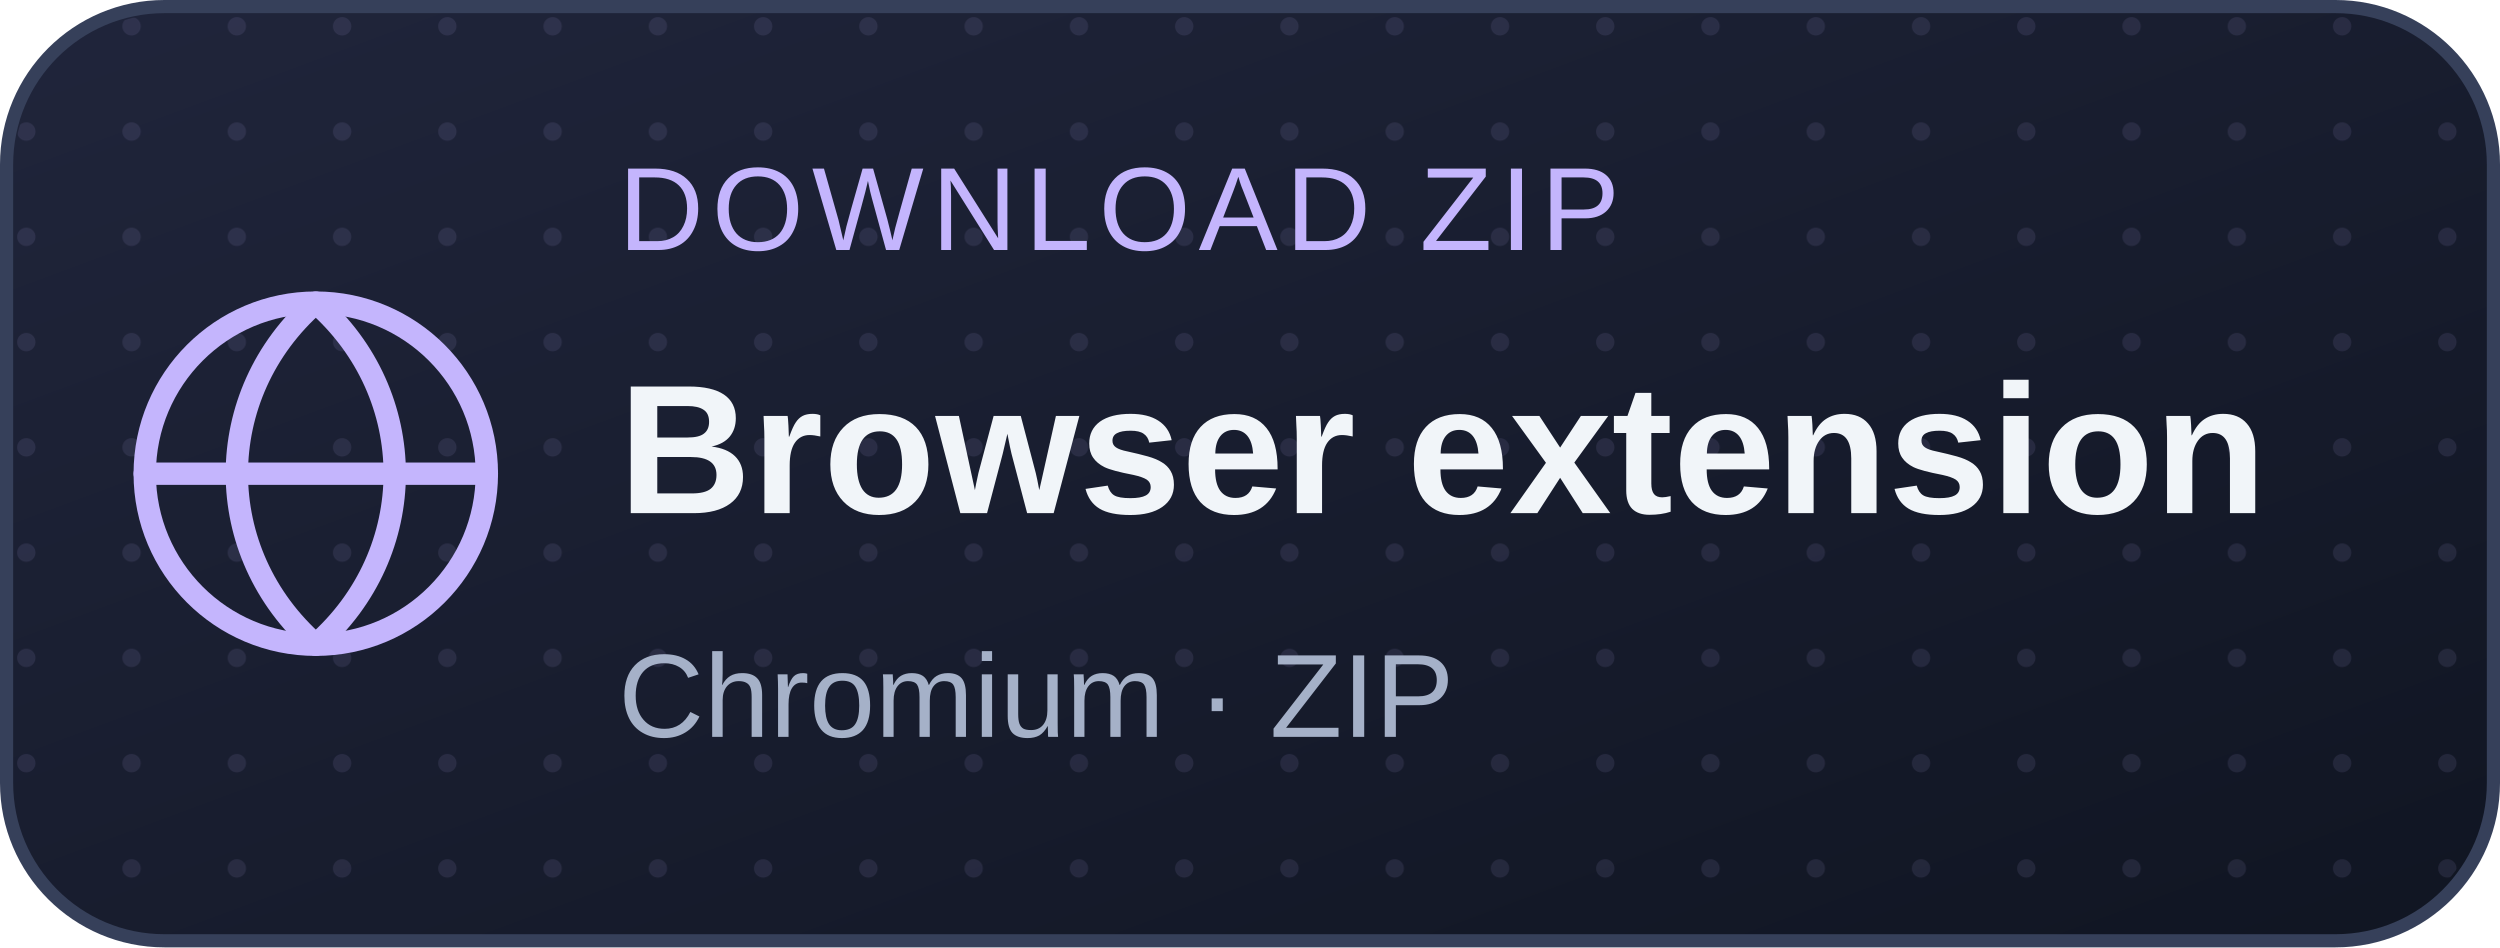
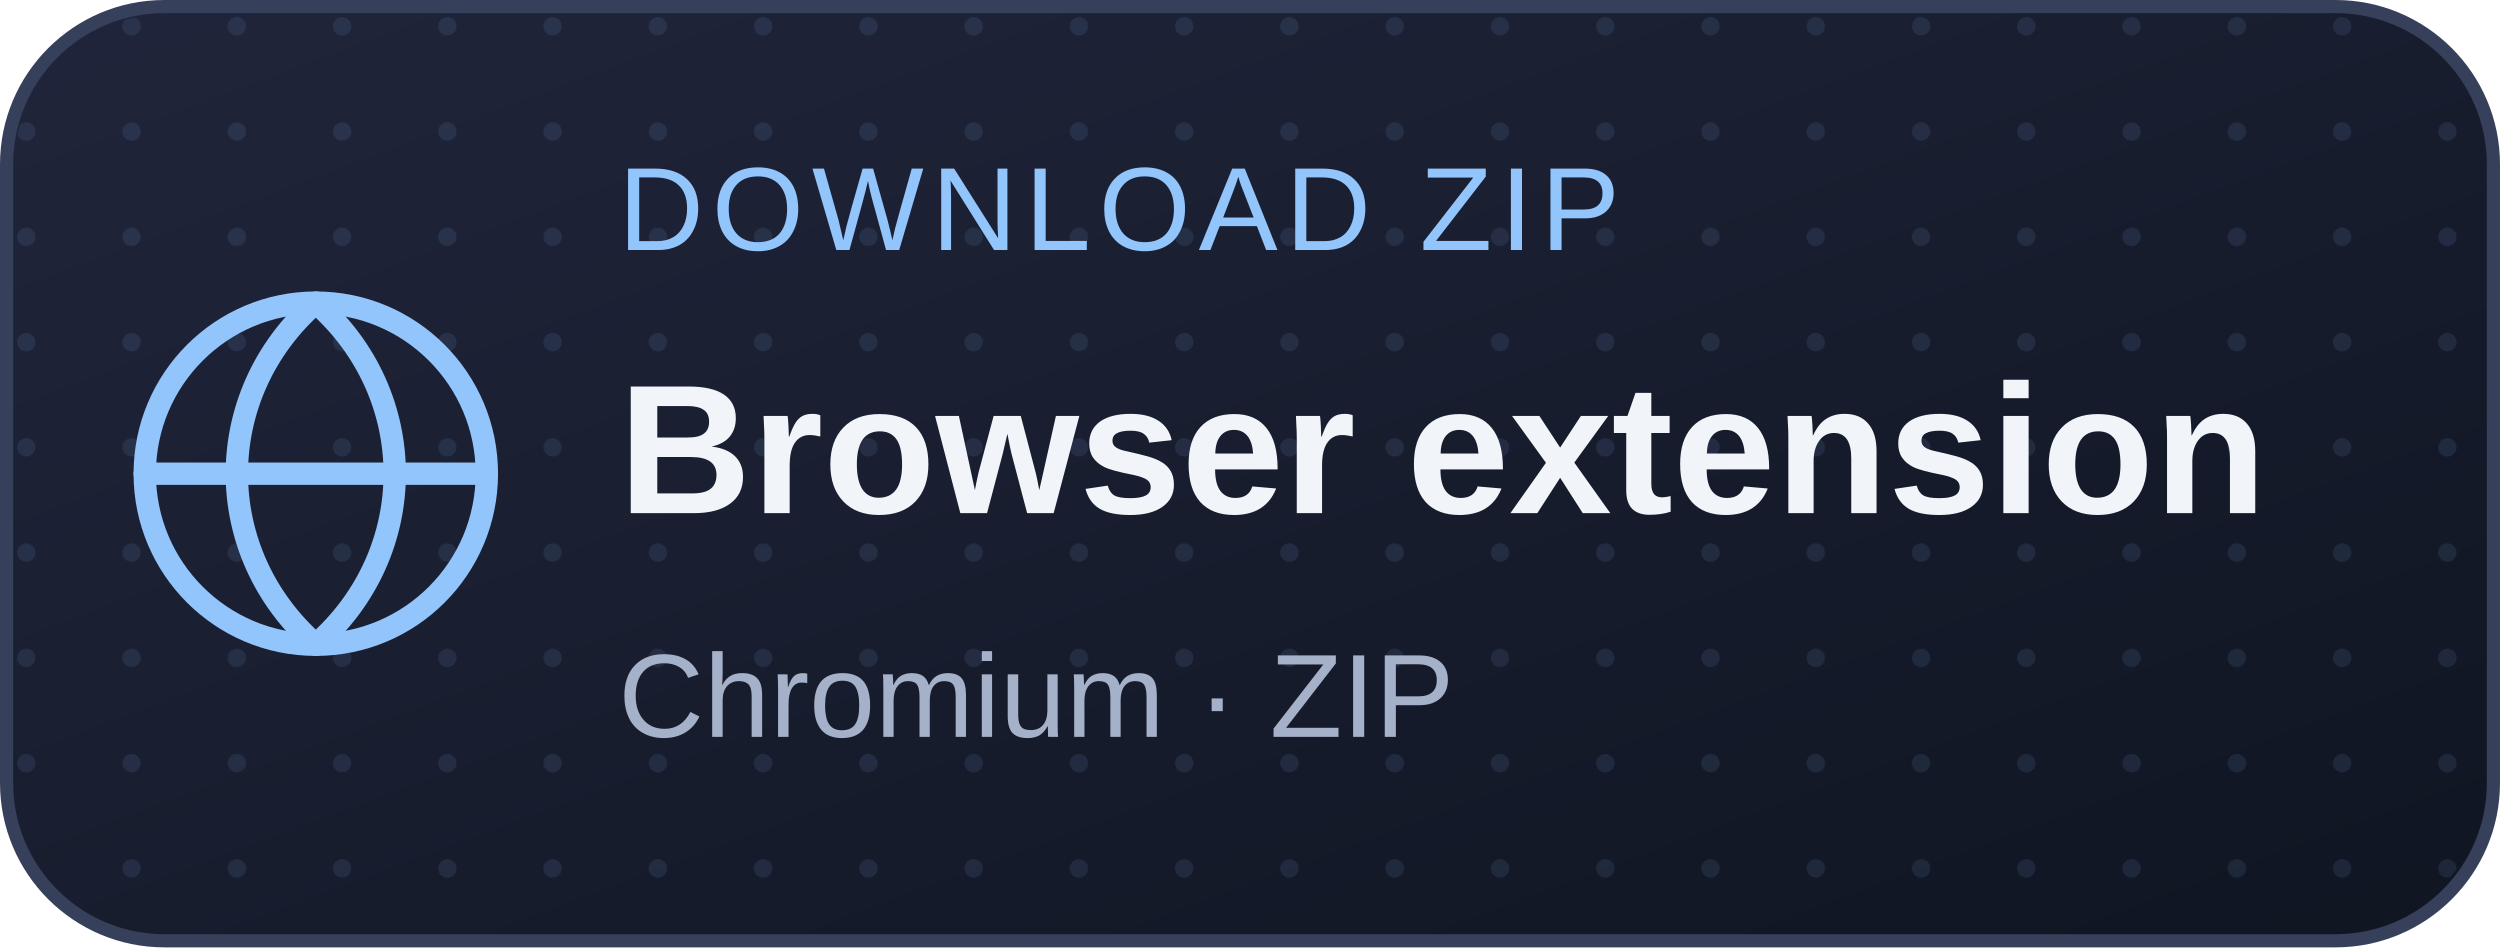
<svg xmlns="http://www.w3.org/2000/svg" width="380" height="144" viewBox="0 0 190 72" role="img" aria-label="Browser extension: Download ZIP">
  <defs>
    <linearGradient id="bg" x2="1" y2="1">
      <stop stop-color="#20253b" />
      <stop offset="1" stop-color="#101522" />
    </linearGradient>
    <pattern id="dots" width="8" height="8" patternUnits="userSpaceOnUse">
-       <circle cx="2" cy="2" r="0.7" fill="#c4b5fd" opacity=".10" />
+       <circle cx="2" cy="2" r="0.7" fill="#93c5fd" opacity=".10" />
    </pattern>
  </defs>
  <rect x=".5" y=".5" width="189" height="71" rx="12" fill="url(#bg)" stroke="#36405a" />
  <rect x="1" y="1" width="188" height="70" rx="12" fill="url(#dots)" />
-   <g stroke="#c4b5fd" stroke-width="1.7" fill="none" stroke-linecap="round" stroke-linejoin="round">
+   <g stroke="#93c5fd" stroke-width="1.7" fill="none" stroke-linecap="round" stroke-linejoin="round">
    <circle cx="24" cy="36" r="13" />
    <path d="M11 36h26M24 23c8 7 8 19 0 26-8-7-8-19 0-26" />
  </g>
  <g font-family="Segoe UI,Arial,sans-serif">
-     <text x="47" y="19" fill="#c4b5fd" font-size="9" letter-spacing=".6">DOWNLOAD ZIP</text>
+     <text x="47" y="19" fill="#93c5fd" font-size="9" letter-spacing=".6">DOWNLOAD ZIP</text>
    <text x="47" y="39" fill="#f1f5f9" font-size="14" font-weight="600">Browser extension</text>
    <text x="47" y="56" fill="#a5b1c8" font-size="9">Chromium · ZIP</text>
  </g>
</svg>
